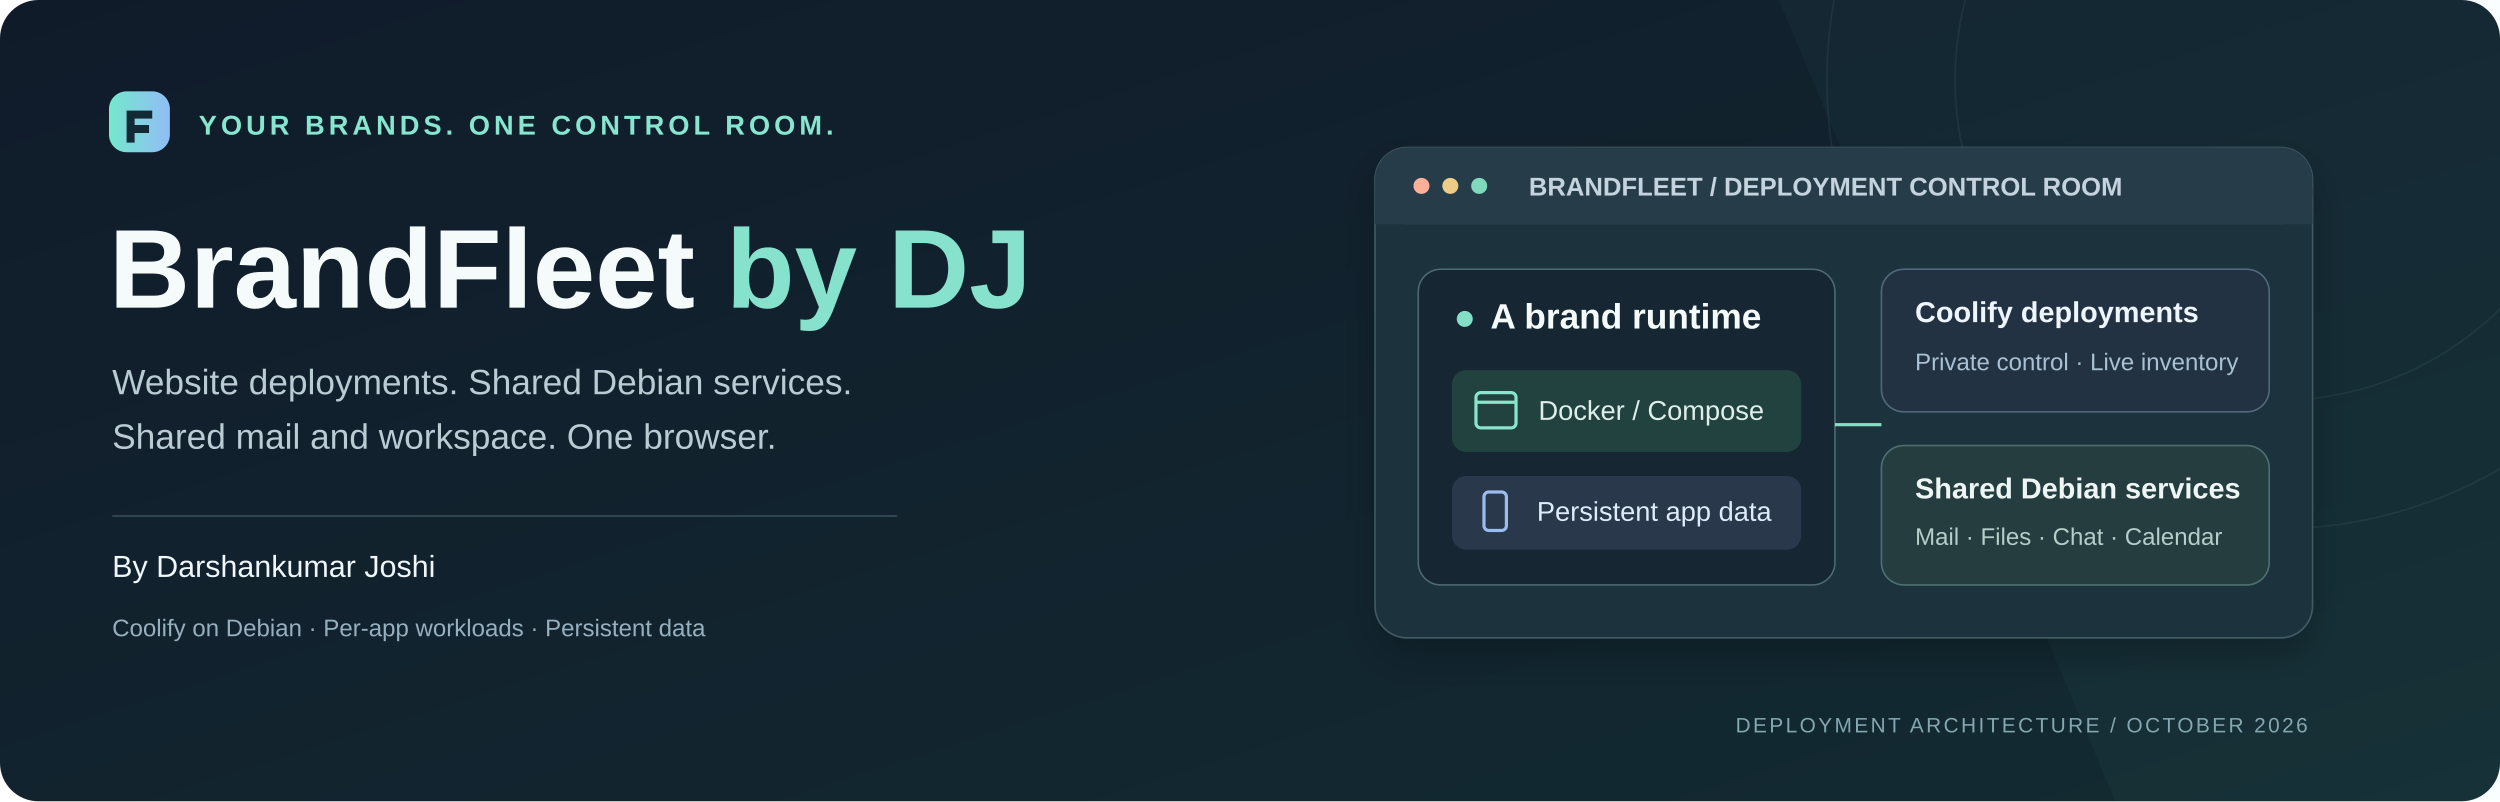
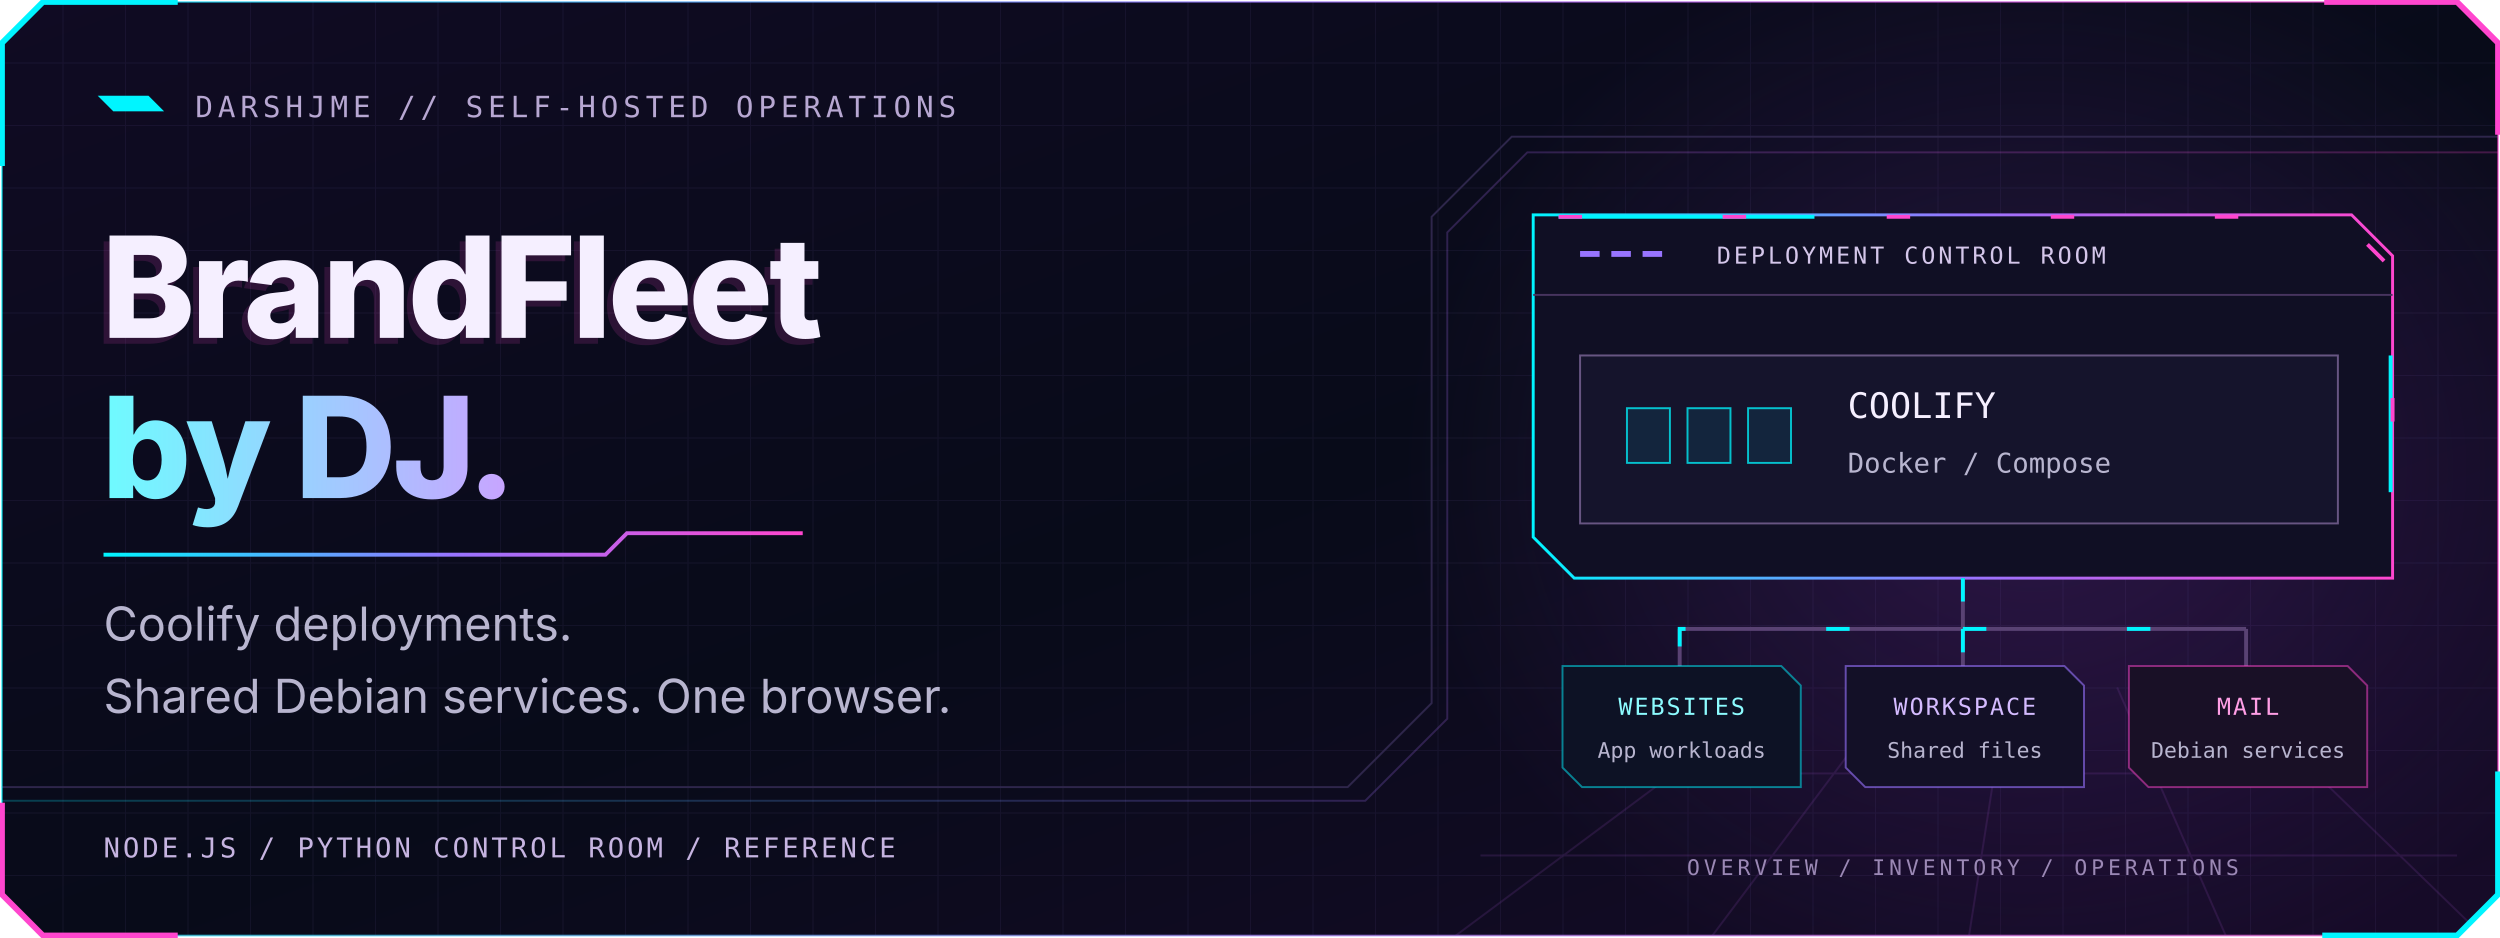
- <svg xmlns="http://www.w3.org/2000/svg" width="1560" height="500" viewBox="0 0 1560 500" role="img" aria-labelledby="title desc">
+ <svg xmlns="http://www.w3.org/2000/svg" width="1280" height="480" viewBox="0 0 1280 480" role="img" aria-labelledby="title desc">
  <defs>
-     <linearGradient id="bg" x1="0" y1="0" x2="1" y2="1">
-       <stop stop-color="#101b2a" />
-       <stop offset="1" stop-color="#132b32" />
+     <linearGradient id="bg" x2="1" y2="1">
+       <stop stop-color="#100b23" />
+       <stop offset=".52" stop-color="#080b19" />
+       <stop offset="1" stop-color="#170b29" />
    </linearGradient>
-     <linearGradient id="accent" x1="0" y1="0" x2="1" y2="0">
-       <stop stop-color="#73e8cb" />
-       <stop offset="1" stop-color="#91bdf6" />
+     <linearGradient id="neon">
+       <stop stop-color="#00f5ff" />
+       <stop offset=".5" stop-color="#9874ff" />
+       <stop offset="1" stop-color="#ff46ce" />
    </linearGradient>
-     <filter id="shadow" x="-30%" y="-30%" width="160%" height="160%">
-       <feDropShadow dx="0" dy="12" stdDeviation="12" flood-color="#000" flood-opacity=".22" />
-     </filter>
-     <style>text{font-family:Arial,Helvetica,sans-serif}.small{font-size:17px;letter-spacing:2.5px;font-weight:700}.body{font-size:22px;fill:#b9cbd3}.label{font-size:16px;fill:#c4d3dd;font-weight:700}.card-title{font-size:22px;fill:#f4fbfa;font-weight:700}</style>
+     <linearGradient id="headline">
+       <stop stop-color="#6ffaff" />
+       <stop offset="1" stop-color="#c7a5ff" />
+     </linearGradient>
+     <radialGradient id="aura">
+       <stop stop-color="#933bcb" stop-opacity=".23" />
+       <stop offset="1" stop-color="#933bcb" stop-opacity="0" />
+     </radialGradient>
+     <pattern id="grid" width="32" height="32" patternUnits="userSpaceOnUse">
+       <path d="M32 0H0V32" fill="none" stroke="#9b78db" stroke-opacity=".075" />
+     </pattern>
+     <clipPath id="frame">
+       <path d="M22 1H1258L1279 22V458L1258 479H22L1 458V22Z" />
+     </clipPath>
  </defs>
-   <rect width="1560" height="500" rx="24" fill="url(#bg)" />
-   <path d="M1110 0 1560 0 1560 500 1320 500Z" fill="#74e9d0" opacity=".035" />
-   <circle cx="1420" cy="50" r="280" fill="none" stroke="#64979c" stroke-opacity=".12" />
-   <circle cx="1420" cy="50" r="200" fill="none" stroke="#64979c" stroke-opacity=".12" />
-   <rect x="68" y="57" width="38" height="38" rx="11" fill="url(#accent)" />
-   <path d="M79 69h16v5H84v4h9v5h-9v6h-5Z" fill="#132935" />
-   <text x="124" y="84" class="small" fill="#87e6d0">YOUR BRANDS. ONE CONTROL ROOM.</text>
-   <text x="68" y="192" fill="#f4fbfa" font-size="70" font-weight="700">BrandFleet <tspan fill="#86e2cc">by DJ</tspan>
-   </text>
-   <text x="70" y="246" class="body">Website deployments. Shared Debian services.</text>
-   <text x="70" y="280" class="body">Shared mail and workspace. One browser.</text>
-   <path d="M70 322h490" stroke="#56717e" stroke-opacity=".55" />
-   <text x="70" y="360" font-size="19" fill="#eff7fa">By Darshankumar Joshi</text>
-   <text x="70" y="397" font-size="15" fill="#97b0bf">Coolify on Debian · Per-app workloads · Persistent data</text>
-   <g filter="url(#shadow)">
-     <rect x="858" y="92" width="585" height="306" rx="20" fill="#1b303d" stroke="#55747c" stroke-opacity=".65" />
-     <rect x="858" y="92" width="585" height="48" rx="20" fill="#263e4a" />
-     <path d="M858 118h585v22H858Z" fill="#263e4a" />
-     <circle cx="887" cy="116" r="5" fill="#ffb099" />
-     <circle cx="905" cy="116" r="5" fill="#edcc88" />
-     <circle cx="923" cy="116" r="5" fill="#80d9bd" />
-     <text x="954" y="122" class="label">BRANDFLEET / DEPLOYMENT CONTROL ROOM</text>
-     <rect x="885" y="168" width="260" height="197" rx="14" fill="#132730" stroke="#4d6a73" />
-     <circle cx="914" cy="199" r="5" fill="#83dfc5" />
-     <text x="930" y="205" class="card-title">A brand runtime</text>
-     <rect x="906" y="231" width="218" height="51" rx="9" fill="#24433f" />
-     <rect x="921" y="245" width="25" height="22" rx="3" fill="none" stroke="#89e5cb" stroke-width="2" />
-     <path d="M921 251h25" stroke="#89e5cb" stroke-width="2" />
-     <text x="960" y="262" font-size="17" fill="#deefeb">Docker / Compose</text>
-     <rect x="906" y="297" width="218" height="46" rx="9" fill="#29394c" />
-     <rect x="926" y="307" width="14" height="24" rx="3" fill="none" stroke="#9cbbef" stroke-width="2" />
-     <text x="959" y="325" font-size="17" fill="#deebfb">Persistent app data</text>
-     <path d="M1145 265h29" stroke="#83dfc5" stroke-width="2" />
-     <rect x="1174" y="168" width="242" height="89" rx="14" fill="#243342" stroke="#506b7b" />
-     <text x="1195" y="201" font-size="18" fill="#edf6ff" font-weight="700">Coolify deployments</text>
-     <text x="1195" y="231" font-size="15" fill="#a9c1d5">Private control · Live inventory</text>
-     <rect x="1174" y="278" width="242" height="87" rx="14" fill="#263e40" stroke="#506f70" />
-     <text x="1195" y="311" font-size="18" fill="#edf6f4" font-weight="700">Shared Debian services</text>
-     <text x="1195" y="340" font-size="15" fill="#b5cec9">Mail · Files · Chat · Calendar</text>
+   <style>
+     .orbit { transform-origin: 1020px 236px; animation: orbit 28s linear infinite; }
+     .counter { transform-origin: 1020px 236px; animation: orbit 38s linear infinite reverse; }
+     .trace { stroke-dasharray: 12 72; animation: trace 9s linear infinite; }
+     .delayed { animation-delay: -4.5s; }
+     @keyframes orbit { to { transform: rotate(360deg); } }
+     @keyframes trace { to { stroke-dashoffset: -168; } }
+     @media (prefers-reduced-motion: reduce) { .orbit,.counter,.trace { animation: none !important; } }
+   </style>
+   <g clip-path="url(#frame)">
+     <rect width="1280" height="480" fill="url(#bg)" />
+     <rect width="1280" height="480" fill="url(#grid)" />
+     <ellipse cx="1040" cy="240" rx="320" ry="280" fill="url(#aura)" />
+     <path d="M0 403H690L733 360V111L774 70H1280" stroke="#2e264b" fill="none" />
+     <path d="M0 410H699L741 368V119L782 78H1280" stroke="url(#neon)" stroke-opacity=".23" fill="none" />
+     <path d="M744 480L916 352M876 480L972 352M1008 480L1028 352M1140 480L1084 352M1272 480L1140 352M804 396H1200M758 438H1258" fill="none" stroke="#773d9d" stroke-opacity=".22" />
+     <g font-family="system-ui, -apple-system, sans-serif">
+       <path d="M50 49h26l8 8h-26Z" fill="#00f5ff" />
+       <text x="100" y="60" fill="#b7a7d2" font-family="monospace" font-size="15" letter-spacing="2.5">DARSHJME // SELF-HOSTED OPERATIONS</text>
+       <text x="49" y="176" fill="#ff46ce" opacity=".14" font-weight="800" font-size="72" letter-spacing="-2">BrandFleet</text>
+       <text x="52" y="173" fill="#f5efff" font-weight="800" font-size="72" letter-spacing="-2">BrandFleet</text>
+       <text x="52" y="255" fill="url(#headline)" font-weight="800" font-size="72" letter-spacing="-2">by DJ.</text>
+       <path d="M53 284H310L321 273H411" stroke="url(#neon)" stroke-width="2" fill="none" />
+       <text x="53" y="328" fill="#b8b5cf" font-size="24">Coolify deployments.</text>
+       <text x="53" y="365" fill="#b8b5cf" font-size="24">Shared Debian services. One browser.</text>
+       <text x="53" y="439" fill="#c6b4e1" font-family="monospace" font-size="14" letter-spacing="1.5">NODE.JS / PYTHON     CONTROL ROOM / REFERENCE</text>
+     </g>
+     <g fill="none">
+       <path d="M785 110H1204L1225 131V296H806L785 275Z" fill="#100f24" stroke="url(#neon)" stroke-width="1.5" />
+       <path d="M785 151H1225" stroke="#47345f" />
+       <path d="M798 111H929M1224 182V252" stroke="#00f5ff" stroke-width="2" />
+       <path class="trace" d="M798 111H1198L1225 138V275" stroke="#ff46ce" stroke-width="2" />
+       <path d="M1005 296V322M860 322H1150M860 322V341M1005 322V341M1150 322V341" stroke="#594273" stroke-width="2" />
+       <path class="trace delayed" d="M1005 296V322H860V341M1005 322V341M1005 322H1150V341" stroke="#00f5ff" stroke-width="2" />
+       <path d="M809 182H1197V268H809Z" fill="#15142c" stroke="#675582" />
+       <path d="M833 209H855V237H833ZM864 209H886V237H864ZM895 209H917V237H895Z" fill="#00f5ff" fill-opacity=".08" stroke="#00f5ff" stroke-opacity=".75" />
+       <path d="M800 341H912L922 351V403H810L800 393Z" fill="#0d1225" stroke="#00f5ff" stroke-opacity=".5" />
+       <path d="M945 341H1057L1067 351V403H955L945 393Z" fill="#131027" stroke="#9874ff" stroke-opacity=".6" />
+       <path d="M1090 341H1202L1212 351V403H1100L1090 393Z" fill="#191026" stroke="#ff46ce" stroke-opacity=".5" />
+     </g>
+     <g font-family="monospace">
+       <path d="M809 130h10m6 0h10m6 0h10" stroke="#9874ff" stroke-width="3" />
+       <text x="879" y="135" fill="#d4c6ea" font-size="12" letter-spacing="1.5">DEPLOYMENT CONTROL ROOM</text>
+       <text x="946" y="214" fill="#f5efff" font-size="18">COOLIFY</text>
+       <text x="946" y="242" fill="#b8b5cf" font-size="14">Docker / Compose</text>
+     </g>
+     <g font-family="monospace" text-anchor="middle">
+       <text x="861" y="366" fill="#8cfbff" font-size="12" letter-spacing="1">WEBSITES</text>
+       <text x="861" y="388" fill="#b8b5cf" font-size="11">App workloads</text>
+       <text x="1006" y="366" fill="#d4bbff" font-size="12" letter-spacing="1">WORKSPACE</text>
+       <text x="1006" y="388" fill="#b8b5cf" font-size="11">Shared files</text>
+       <text x="1151" y="366" fill="#ff9ee5" font-size="12" letter-spacing="1">MAIL</text>
+       <text x="1151" y="388" fill="#b8b5cf" font-size="11">Debian services</text>
+       <text x="1005" y="448" fill="#9b88b5" font-size="11" letter-spacing="2">OVERVIEW / INVENTORY / OPERATIONS</text>
+     </g>
  </g>
-   <text x="1440" y="457" text-anchor="end" font-size="13" letter-spacing="1.5" fill="#85a7b1">DEPLOYMENT ARCHITECTURE / OCTOBER 2026</text>
+   <path d="M22 1H1258L1279 22V458L1258 479H22L1 458V22Z" stroke="url(#neon)" stroke-opacity=".55" fill="none" />
+   <path d="M1 85V22L22 1H91M1189 479H1258L1279 458V395" stroke="#00f5ff" stroke-width="3" fill="none" />
+   <path d="M1190 1H1258L1279 22V69M1 411V458L22 479H91" stroke="#ff46ce" stroke-width="3" fill="none" />
</svg>
